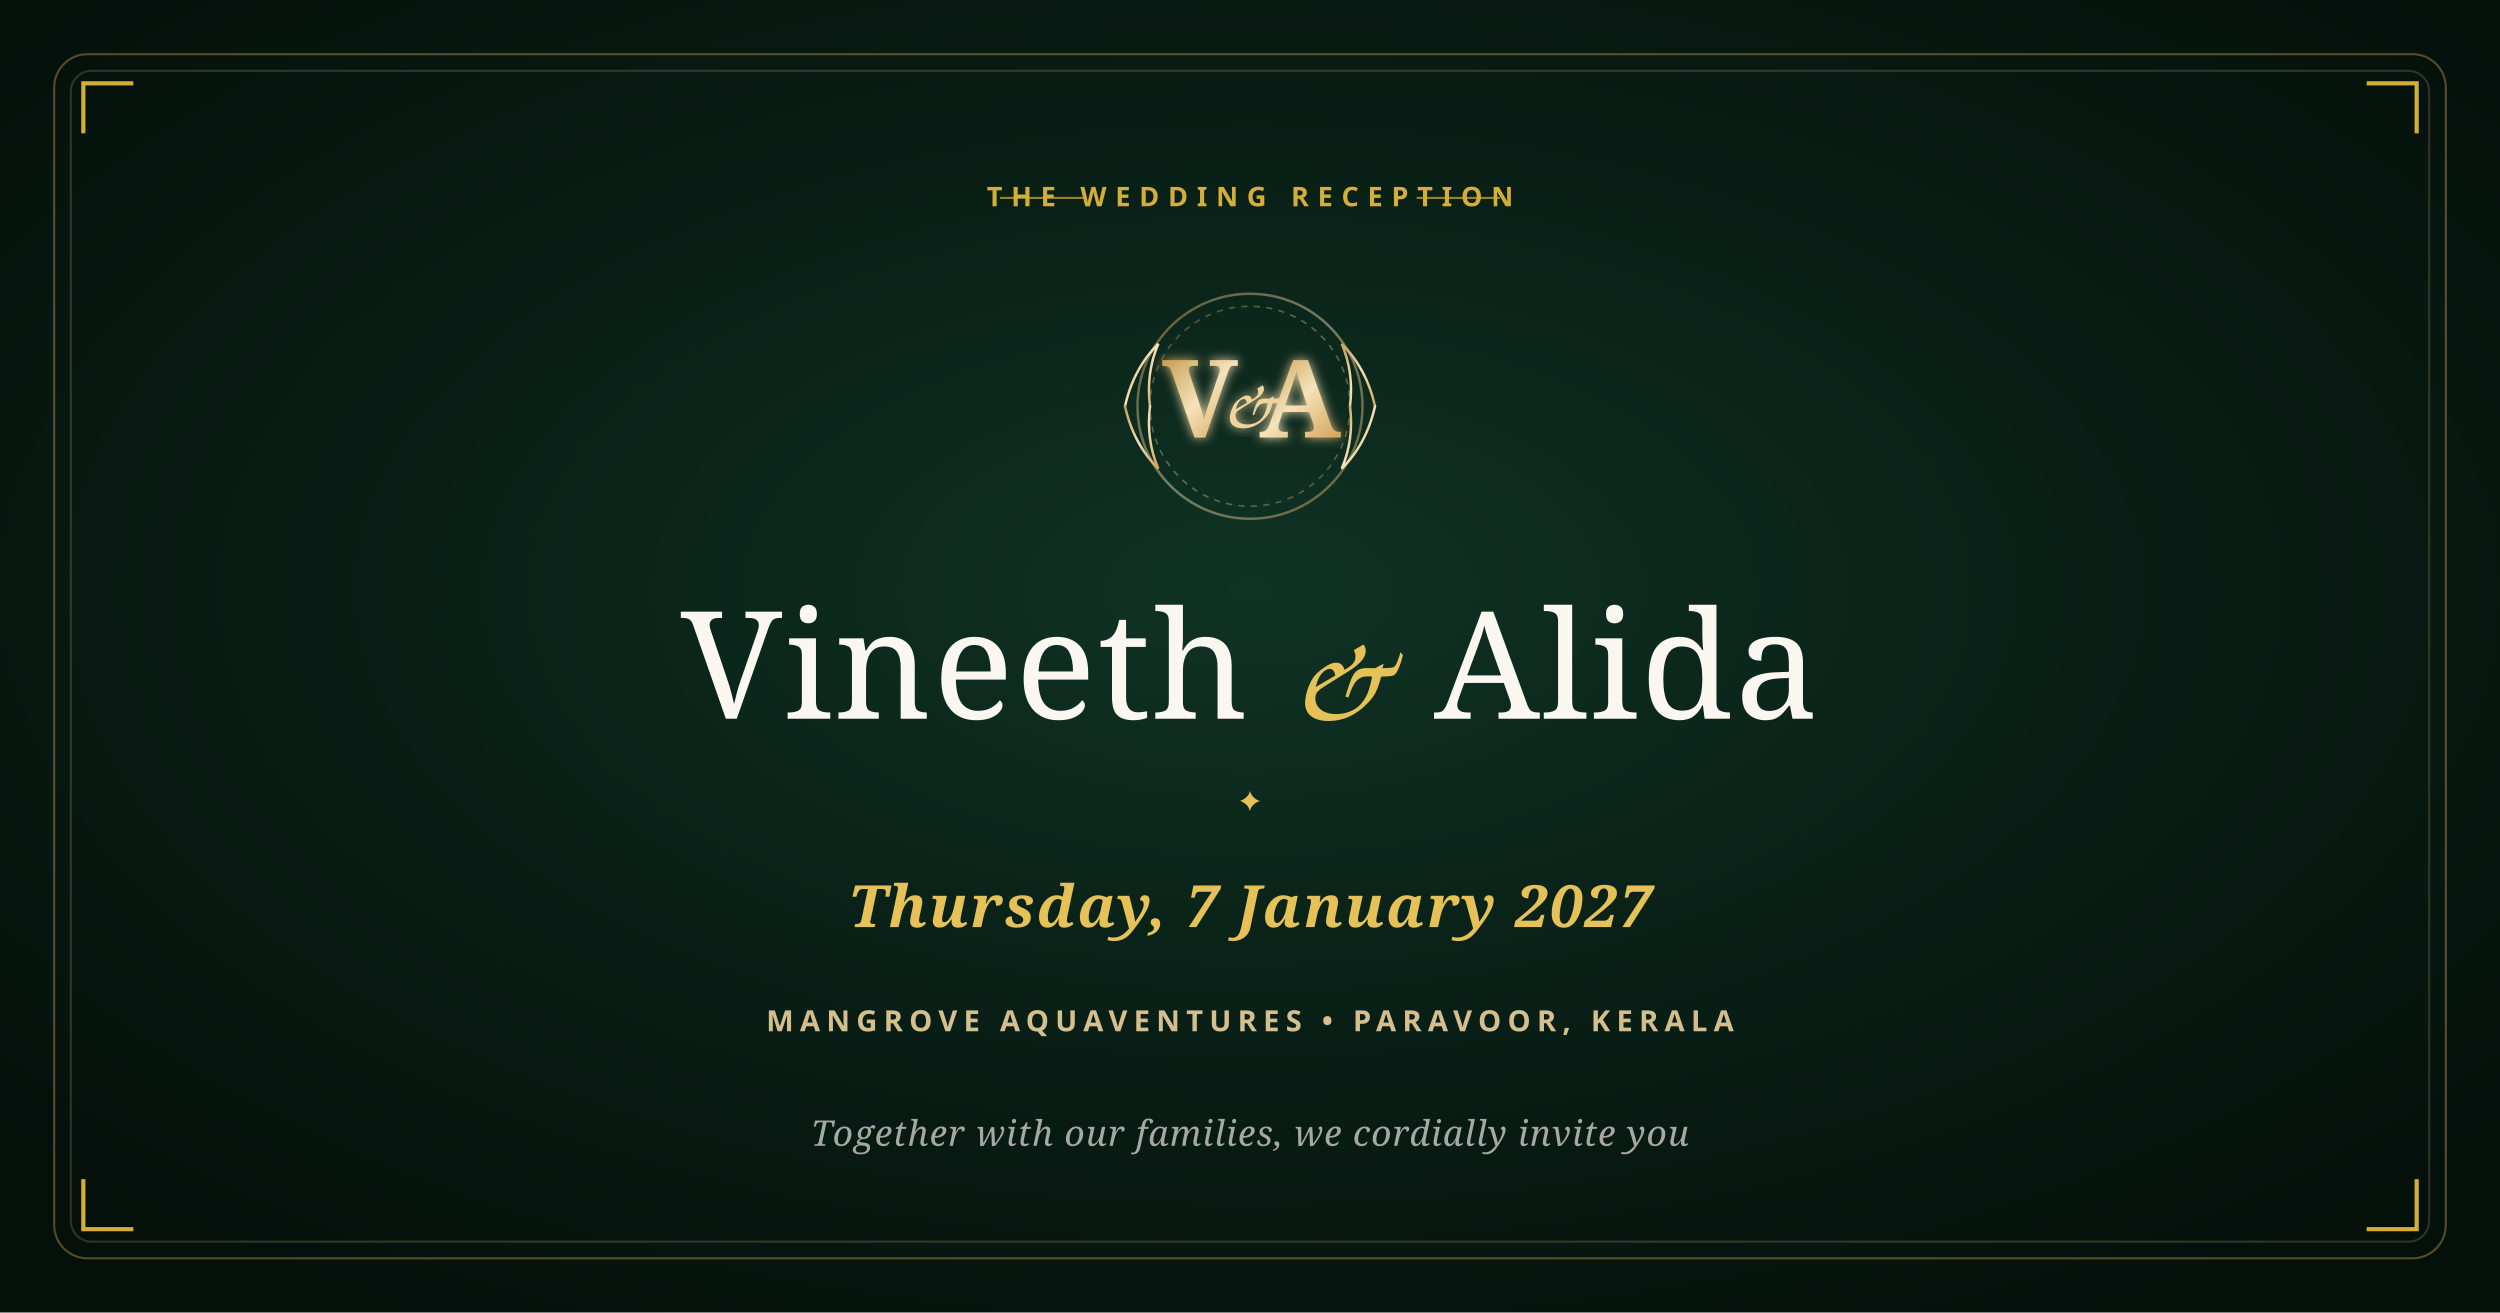
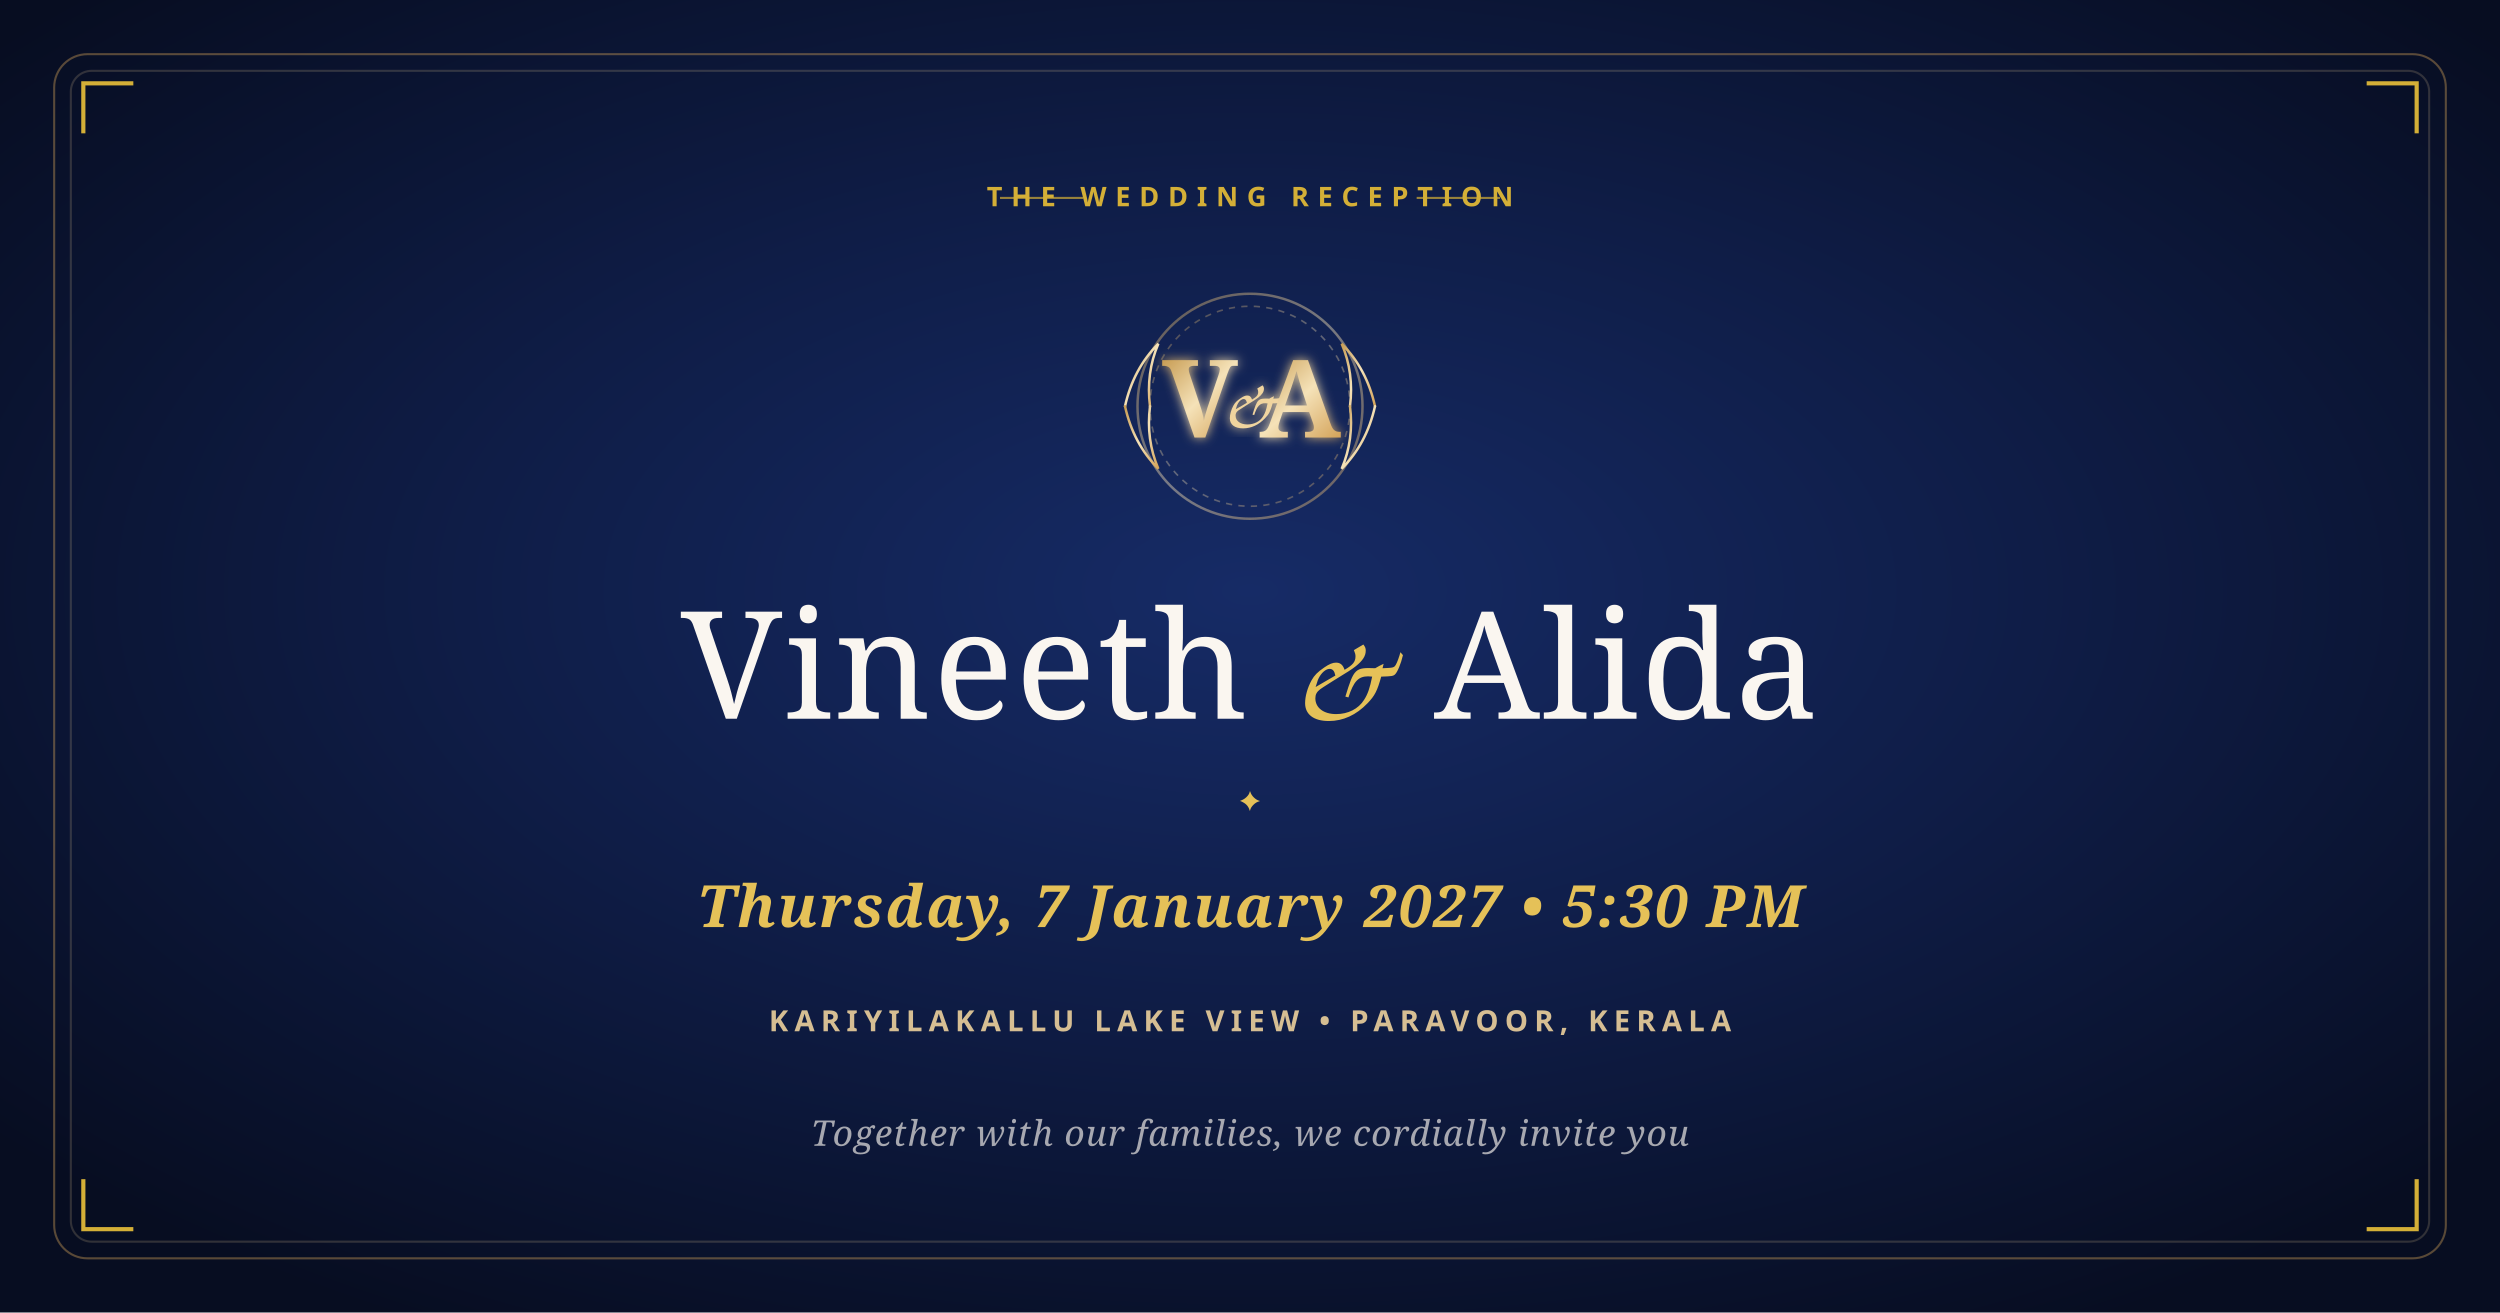
<svg xmlns="http://www.w3.org/2000/svg" width="1200" height="630" viewBox="0 0 1200 630" fill="none">
  <defs>
-     <radialGradient id="emeraldBg" cx="50%" cy="45%" r="65%">
-       <stop offset="0%" stop-color="#103325" />
-       <stop offset="48%" stop-color="#092017" />
-       <stop offset="100%" stop-color="#05100B" />
+     <radialGradient id="sapphireBg" cx="50%" cy="45%" r="65%">
+       <stop offset="0%" stop-color="#162B66" />
+       <stop offset="48%" stop-color="#0F1D47" />
+       <stop offset="100%" stop-color="#070D21" />
    </radialGradient>
    <linearGradient id="goldMetallic" x1="0%" y1="0%" x2="100%" y2="100%">
      <stop offset="0%" stop-color="#C89D54" />
      <stop offset="50%" stop-color="#F5E2B8" />
      <stop offset="100%" stop-color="#D4A359" />
    </linearGradient>
    <filter id="softGlow" x="-20%" y="-20%" width="140%" height="140%">
      <feGaussianBlur stdDeviation="2.5" result="blur" />
      <feComposite in="SourceGraphic" in2="blur" operator="over" />
    </filter>
  </defs>
-   <rect width="1200" height="630" fill="url(#emeraldBg)" />
+   <rect width="1200" height="630" fill="url(#sapphireBg)" />
  <rect x="26" y="26" width="1148" height="578" rx="16" stroke="#D4A359" stroke-width="1" stroke-opacity="0.4" fill="none" />
  <rect x="34" y="34" width="1132" height="562" rx="10" stroke="#F0D49E" stroke-width="1" stroke-opacity="0.18" fill="none" />
  <path d="M 40 64 L 40 40 L 64 40" stroke="#D4AF37" stroke-width="2" fill="none" />
  <path d="M 1160 64 L 1160 40 L 1136 40" stroke="#D4AF37" stroke-width="2" fill="none" />
  <path d="M 40 566 L 40 590 L 64 590" stroke="#D4AF37" stroke-width="2" fill="none" />
  <path d="M 1160 566 L 1160 590 L 1136 590" stroke="#D4AF37" stroke-width="2" fill="none" />
  <g transform="translate(600, 95)">
    <line x1="-120" y1="0" x2="-80" y2="0" stroke="#D4AF37" stroke-width="1" stroke-opacity="0.7" />
    <text x="0" y="4" text-anchor="middle" font-family="'Plus Jakarta Sans', sans-serif" font-size="13" font-weight="600" fill="#D4AF37" letter-spacing="4.2">
      THE WEDDING RECEPTION
    </text>
    <line x1="80" y1="0" x2="120" y2="0" stroke="#D4AF37" stroke-width="1" stroke-opacity="0.7" />
  </g>
  <g transform="translate(600, 195)">
    <circle cx="0" cy="0" r="54" stroke="url(#goldMetallic)" stroke-width="1.2" stroke-opacity="0.45" fill="none" />
    <circle cx="0" cy="0" r="48" stroke="url(#goldMetallic)" stroke-width="0.8" stroke-dasharray="3 3" stroke-opacity="0.35" fill="none" />
    <path d="M -60 0 Q -56 -18 -44 -30 Q -50 -16 -48 0" stroke="url(#goldMetallic)" stroke-width="1.2" fill="none" stroke-linecap="round" />
    <path d="M -60 0 Q -56 18 -44 30 Q -50 16 -48 0" stroke="url(#goldMetallic)" stroke-width="1.2" fill="none" stroke-linecap="round" />
    <path d="M 60 0 Q 56 -18 44 -30 Q 50 -16 48 0" stroke="url(#goldMetallic)" stroke-width="1.2" fill="none" stroke-linecap="round" />
    <path d="M 60 0 Q 56 18 44 30 Q 50 16 48 0" stroke="url(#goldMetallic)" stroke-width="1.2" fill="none" stroke-linecap="round" />
    <text x="-24" y="15" text-anchor="middle" font-size="52" font-weight="600" fill="url(#goldMetallic)" font-family="'Cormorant Garamond', Georgia, serif" filter="url(#softGlow)">V</text>
    <text x="0" y="10" text-anchor="middle" font-size="36" font-weight="400" fill="#F0D49E" font-family="'Great Vibes', cursive" filter="url(#softGlow)">&amp;</text>
    <text x="24" y="15" text-anchor="middle" font-size="52" font-weight="600" fill="url(#goldMetallic)" font-family="'Cormorant Garamond', Georgia, serif" filter="url(#softGlow)">A</text>
  </g>
  <text x="600" y="345" text-anchor="middle" font-family="'Cormorant Garamond', Georgia, serif" font-size="72" font-weight="500" fill="#FAF6F0" letter-spacing="1">
    Vineeth <tspan font-family="'Great Vibes', cursive" font-size="64" fill="#E5C158">&amp;</tspan> Alida
  </text>
  <g transform="translate(600, 385)">
    <line x1="-110" y1="0" x2="-20" y2="0" stroke="url(#goldMetallic)" stroke-width="1" stroke-opacity="0.65" />
    <text x="0" y="4" text-anchor="middle" font-size="13" fill="#E5C158">✦</text>
    <line x1="20" y1="0" x2="110" y2="0" stroke="url(#goldMetallic)" stroke-width="1" stroke-opacity="0.65" />
  </g>
  <text x="600" y="445" text-anchor="middle" font-family="'Cormorant Garamond', Georgia, serif" font-size="28" font-weight="600" font-style="italic" fill="#E5C158" letter-spacing="1">
-     Thursday, 7 January 2027
+     Thursday, 7 January 2027 • 5:30 PM
  </text>
  <text x="600" y="495" text-anchor="middle" font-family="'Plus Jakarta Sans', sans-serif" font-size="14" font-weight="600" fill="#F0D49E" fill-opacity="0.88" letter-spacing="3">
-     MANGROVE AQUAVENTURES • PARAVOOR, KERALA
+     KARIYILAKALLU LAKE VIEW • PARAVOOR, KERALA
  </text>
  <text x="600" y="550" text-anchor="middle" font-family="'Cormorant Garamond', Georgia, serif" font-size="17" font-style="italic" fill="#FAF6F0" fill-opacity="0.65" letter-spacing="0.5">
    Together with our families, we cordially invite you
  </text>
</svg>
